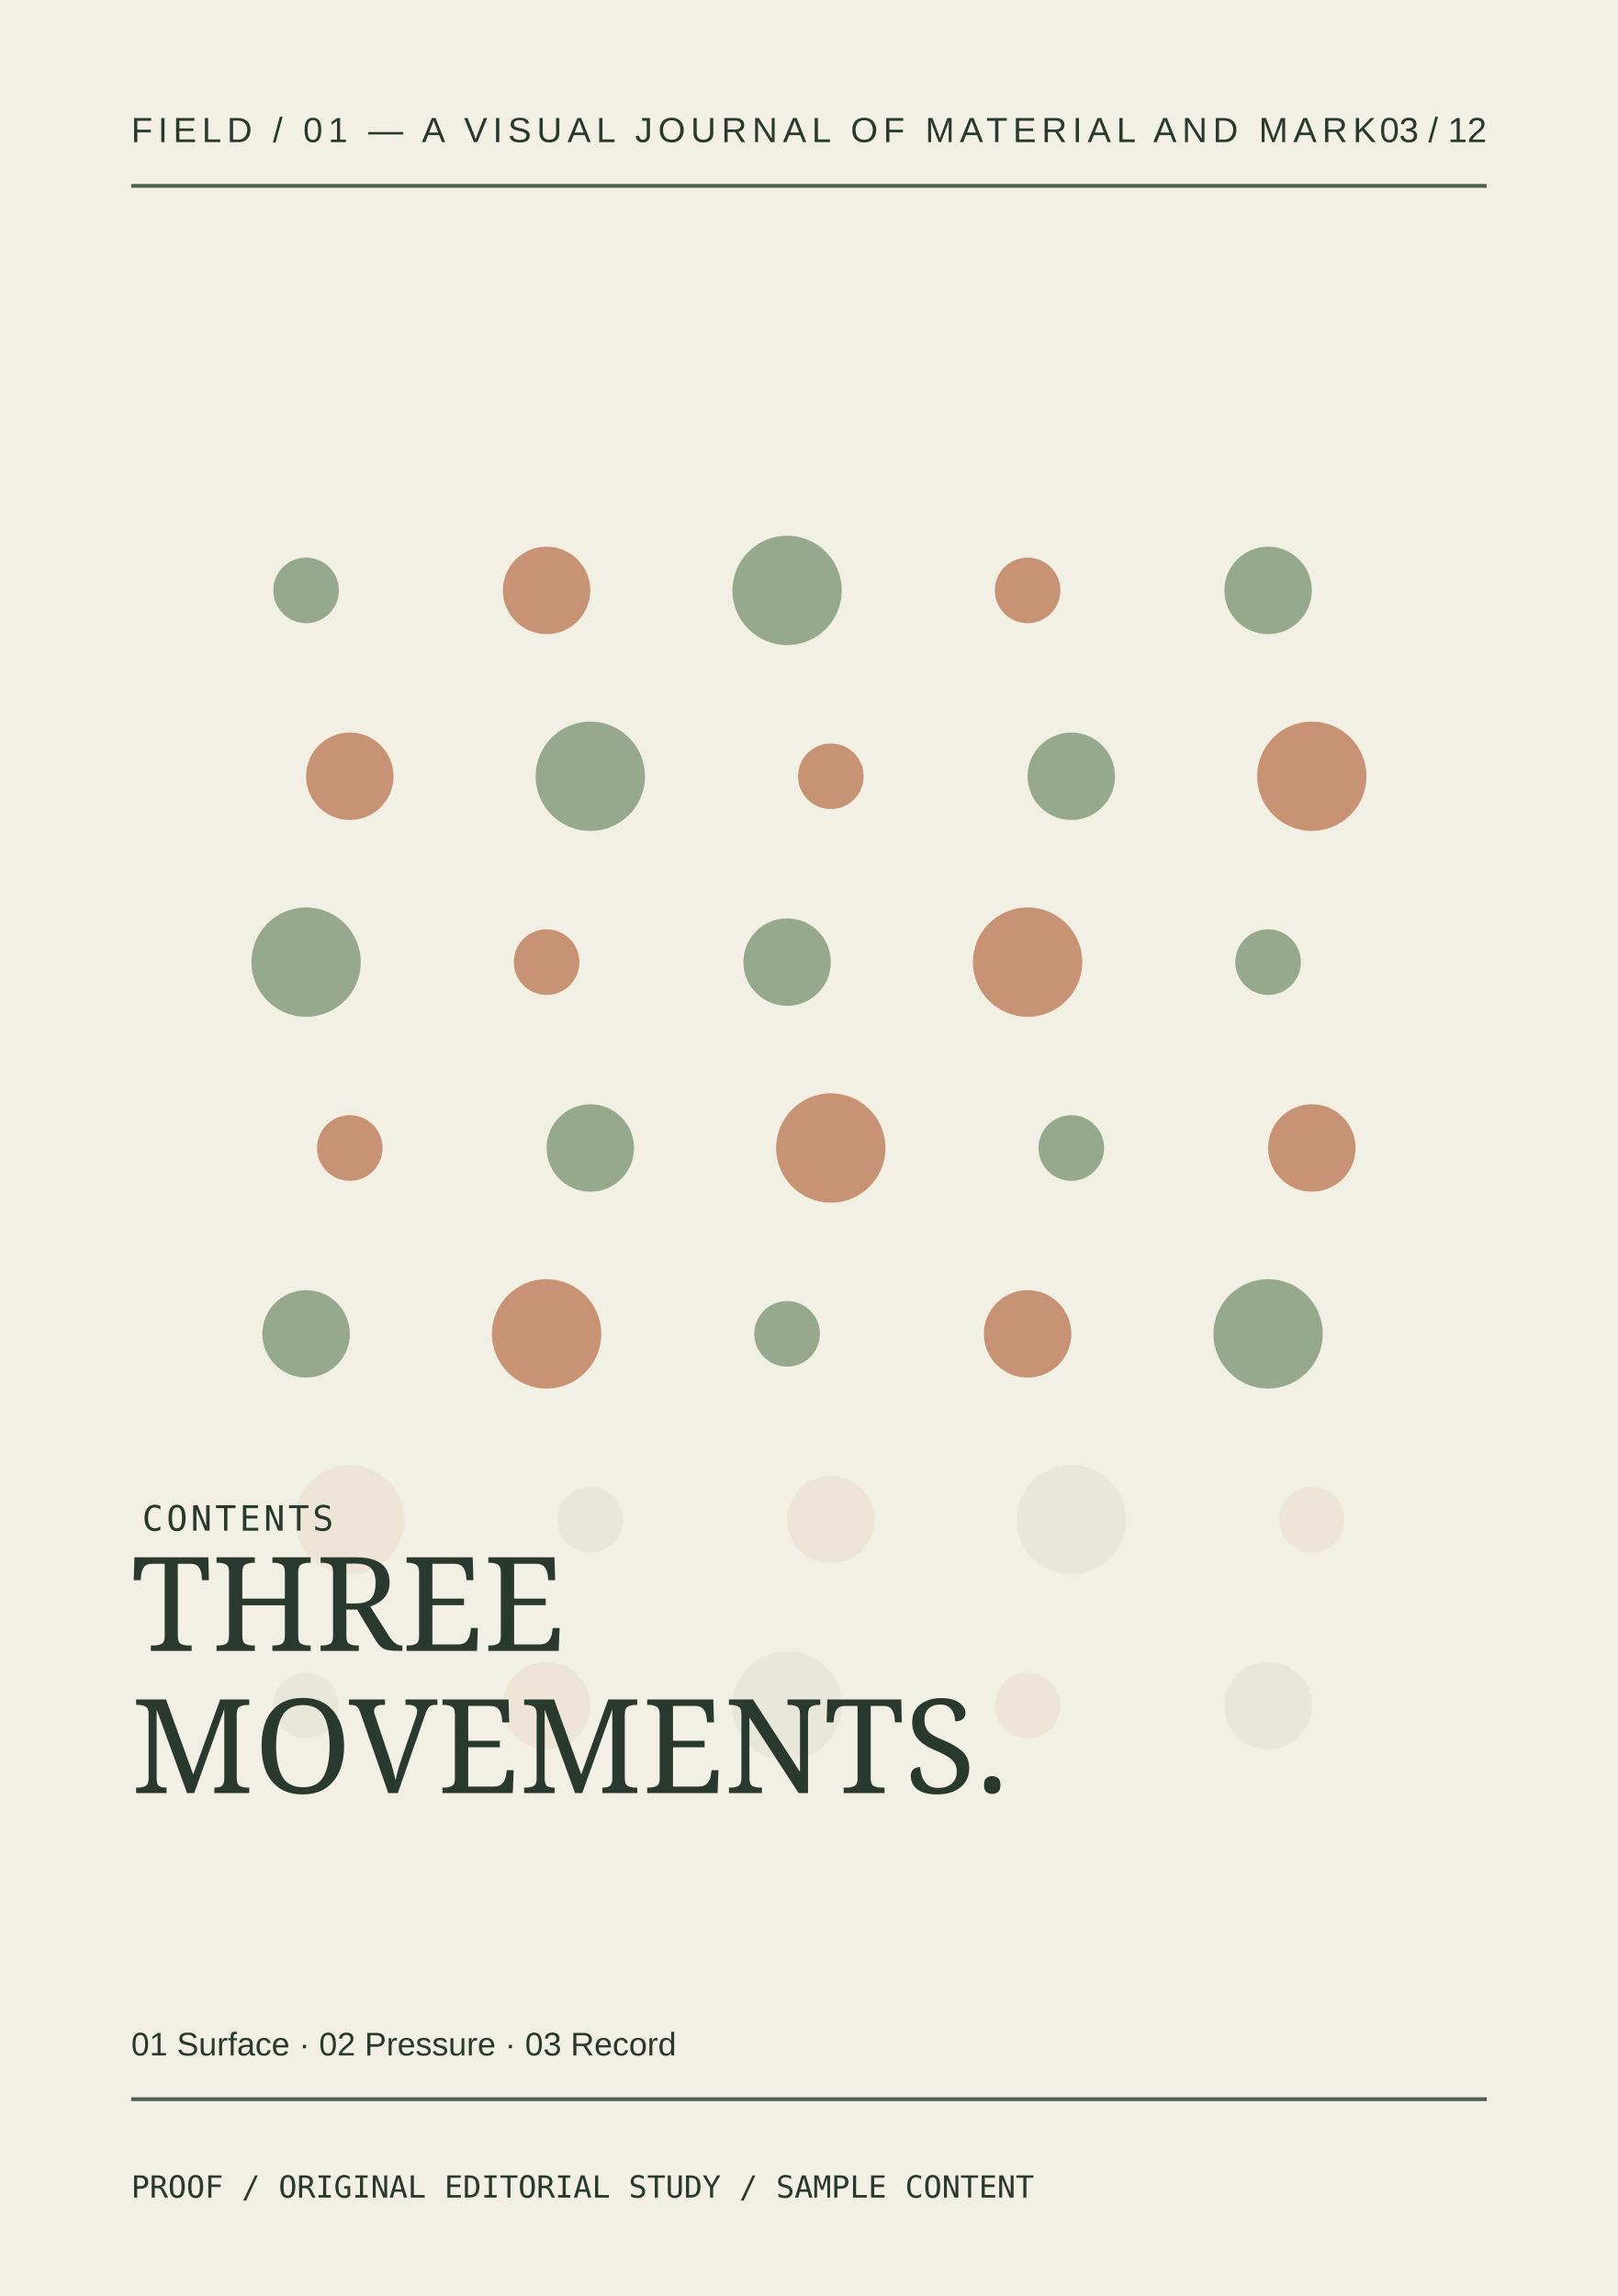
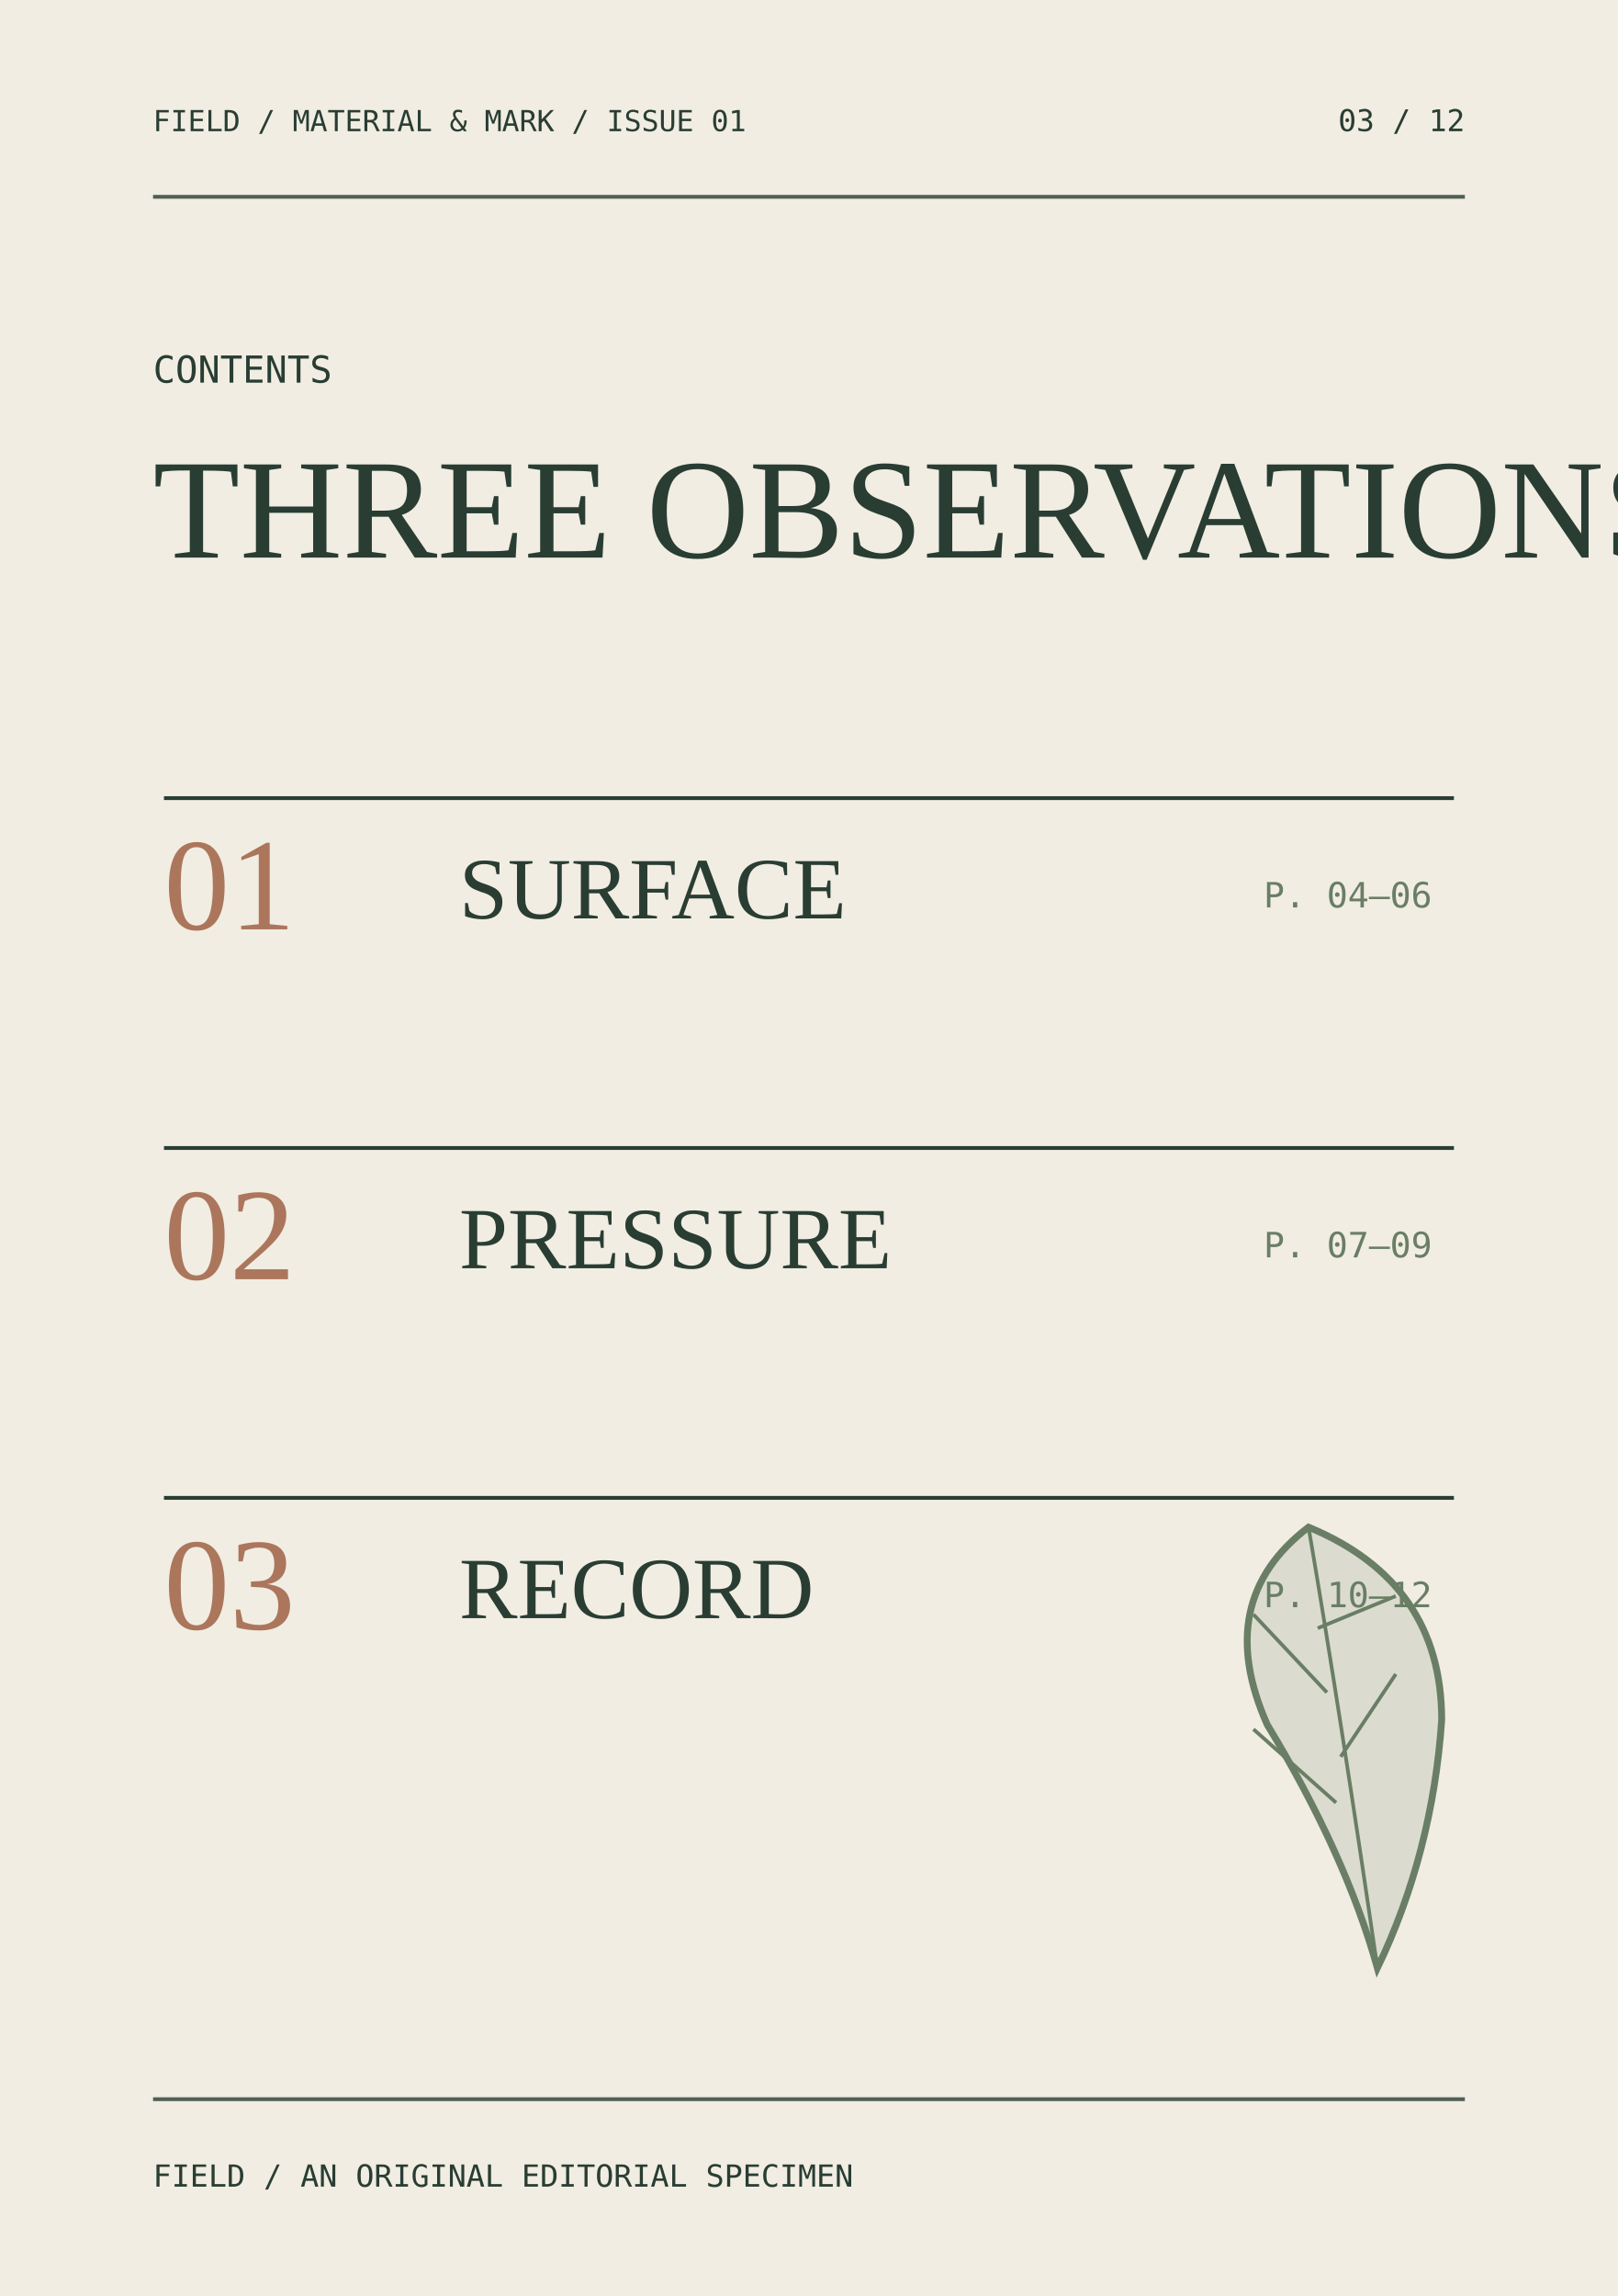
<svg xmlns="http://www.w3.org/2000/svg" width="148mm" height="210mm" viewBox="0 0 148 210" role="img">
-   <rect width="148" height="210" fill="#F2EFE4" />
-   <g font-family="Arial,sans-serif" fill="#29392E">
-     <text x="12" y="13" font-size="3.2" letter-spacing=".5">FIELD / 01 — A VISUAL JOURNAL OF MATERIAL AND MARK</text>
-     <text x="136" y="13" font-size="3.2" text-anchor="end">03 / 12</text>
+   <rect x="0" y="0" width="148" height="210" fill="#F1EDE2" />
+   <path d="M14 18H134M14 192H134" stroke="#293D33" stroke-width=".35" opacity=".8" />
+   <text x="14" y="12" fill="#293D33" font-family="Consolas,monospace" font-size="2.65">FIELD / MATERIAL &amp; MARK / ISSUE 01</text>
+   <text x="134" y="12" fill="#293D33" font-family="Consolas,monospace" font-size="2.75" text-anchor="end">03 / 12</text>
+   <path d="M15 73H133" stroke="#293D33" stroke-width=".35" />
+   <text x="15" y="85" fill="#AB765C" font-family="Georgia,'Times New Roman',serif" font-size="12">01</text>
+   <text x="42" y="84" fill="#293D33" font-family="Georgia,'Times New Roman',serif" font-size="8">SURFACE</text>
+   <text x="131" y="83" fill="#697E65" font-family="Consolas,monospace" font-size="3.2" text-anchor="end">P. 04—06</text>
+   <path d="M15 105H133" stroke="#293D33" stroke-width=".35" />
+   <text x="15" y="117" fill="#AB765C" font-family="Georgia,'Times New Roman',serif" font-size="12">02</text>
+   <text x="42" y="116" fill="#293D33" font-family="Georgia,'Times New Roman',serif" font-size="8">PRESSURE</text>
+   <text x="131" y="115" fill="#697E65" font-family="Consolas,monospace" font-size="3.2" text-anchor="end">P. 07—09</text>
+   <path d="M15 137H133" stroke="#293D33" stroke-width=".35" />
+   <text x="15" y="149" fill="#AB765C" font-family="Georgia,'Times New Roman',serif" font-size="12">03</text>
+   <text x="42" y="148" fill="#293D33" font-family="Georgia,'Times New Roman',serif" font-size="8">RECORD</text>
+   <text x="131" y="147" fill="#697E65" font-family="Consolas,monospace" font-size="3.2" text-anchor="end">P. 10—12</text>
+   <g transform="translate(126 180) scale(0.42)" fill="none" stroke="#697E65">
+     <path d="M0 0Q-7 -25 -24 -53Q-36 -80 -15 -96Q14 -84 14 -54Q12 -25 0 0Z" fill="#697E65" fill-opacity=".16" stroke-width="1.5" />
+     <path d="M0 0Q-8 -55 -15 -96M-9 -36L-27 -52M-8 -46L4 -64M-11 -60L-27 -77M-13 -74L4 -81" stroke-width=".8" />
  </g>
-   <path d="M12 17H136M12 192H136" stroke="#29392E" stroke-width=".35" opacity=".8" />
-   <circle cx="28" cy="54" r="3" fill="#7F9776" opacity=".8" />
-   <circle cx="50" cy="54" r="4" fill="#BE7C58" opacity=".8" />
-   <circle cx="72" cy="54" r="5" fill="#7F9776" opacity=".8" />
-   <circle cx="94" cy="54" r="3" fill="#BE7C58" opacity=".8" />
-   <circle cx="116" cy="54" r="4" fill="#7F9776" opacity=".8" />
-   <circle cx="32" cy="71" r="4" fill="#BE7C58" opacity=".8" />
-   <circle cx="54" cy="71" r="5" fill="#7F9776" opacity=".8" />
-   <circle cx="76" cy="71" r="3" fill="#BE7C58" opacity=".8" />
-   <circle cx="98" cy="71" r="4" fill="#7F9776" opacity=".8" />
-   <circle cx="120" cy="71" r="5" fill="#BE7C58" opacity=".8" />
-   <circle cx="28" cy="88" r="5" fill="#7F9776" opacity=".8" />
-   <circle cx="50" cy="88" r="3" fill="#BE7C58" opacity=".8" />
-   <circle cx="72" cy="88" r="4" fill="#7F9776" opacity=".8" />
-   <circle cx="94" cy="88" r="5" fill="#BE7C58" opacity=".8" />
-   <circle cx="116" cy="88" r="3" fill="#7F9776" opacity=".8" />
-   <circle cx="32" cy="105" r="3" fill="#BE7C58" opacity=".8" />
-   <circle cx="54" cy="105" r="4" fill="#7F9776" opacity=".8" />
-   <circle cx="76" cy="105" r="5" fill="#BE7C58" opacity=".8" />
-   <circle cx="98" cy="105" r="3" fill="#7F9776" opacity=".8" />
-   <circle cx="120" cy="105" r="4" fill="#BE7C58" opacity=".8" />
-   <circle cx="28" cy="122" r="4" fill="#7F9776" opacity=".8" />
-   <circle cx="50" cy="122" r="5" fill="#BE7C58" opacity=".8" />
-   <circle cx="72" cy="122" r="3" fill="#7F9776" opacity=".8" />
-   <circle cx="94" cy="122" r="4" fill="#BE7C58" opacity=".8" />
-   <circle cx="116" cy="122" r="5" fill="#7F9776" opacity=".8" />
-   <circle cx="32" cy="139" r="5" fill="#BE7C58" opacity=".8" />
-   <circle cx="54" cy="139" r="3" fill="#7F9776" opacity=".8" />
-   <circle cx="76" cy="139" r="4" fill="#BE7C58" opacity=".8" />
-   <circle cx="98" cy="139" r="5" fill="#7F9776" opacity=".8" />
-   <circle cx="120" cy="139" r="3" fill="#BE7C58" opacity=".8" />
-   <circle cx="28" cy="156" r="3" fill="#7F9776" opacity=".8" />
-   <circle cx="50" cy="156" r="4" fill="#BE7C58" opacity=".8" />
-   <circle cx="72" cy="156" r="5" fill="#7F9776" opacity=".8" />
-   <circle cx="94" cy="156" r="3" fill="#BE7C58" opacity=".8" />
-   <circle cx="116" cy="156" r="4" fill="#7F9776" opacity=".8" />
-   <rect x="10" y="130" width="128" height="54" fill="#F2EFE4" opacity=".88" />
-   <text x="13" y="140" font-family="monospace" font-size="3.2" letter-spacing=".3" fill="#29392E">CONTENTS</text>
-   <text x="12" y="151" font-family="Georgia,serif" font-size="12" fill="#29392E">THREE</text>
-   <text x="12" y="164" font-family="Georgia,serif" font-size="12" fill="#29392E">MOVEMENTS.</text>
-   <text x="12" y="188" font-family="Arial,sans-serif" font-size="3" fill="#29392E">01 Surface  ·  02 Pressure  ·  03 Record</text>
-   <text x="12" y="201" font-family="monospace" font-size="2.8" fill="#29392E">PROOF / ORIGINAL EDITORIAL STUDY / SAMPLE CONTENT</text>
+   <text x="14" y="35" fill="#293D33" font-family="Consolas,monospace" font-size="3.4">CONTENTS</text>
+   <text x="14" y="51" fill="#293D33" font-family="Georgia,'Times New Roman',serif" font-size="13">THREE OBSERVATIONS</text>
+   <text x="14" y="200" fill="#293D33" font-family="Consolas,monospace" font-size="2.8">FIELD / AN ORIGINAL EDITORIAL SPECIMEN</text>
</svg>
